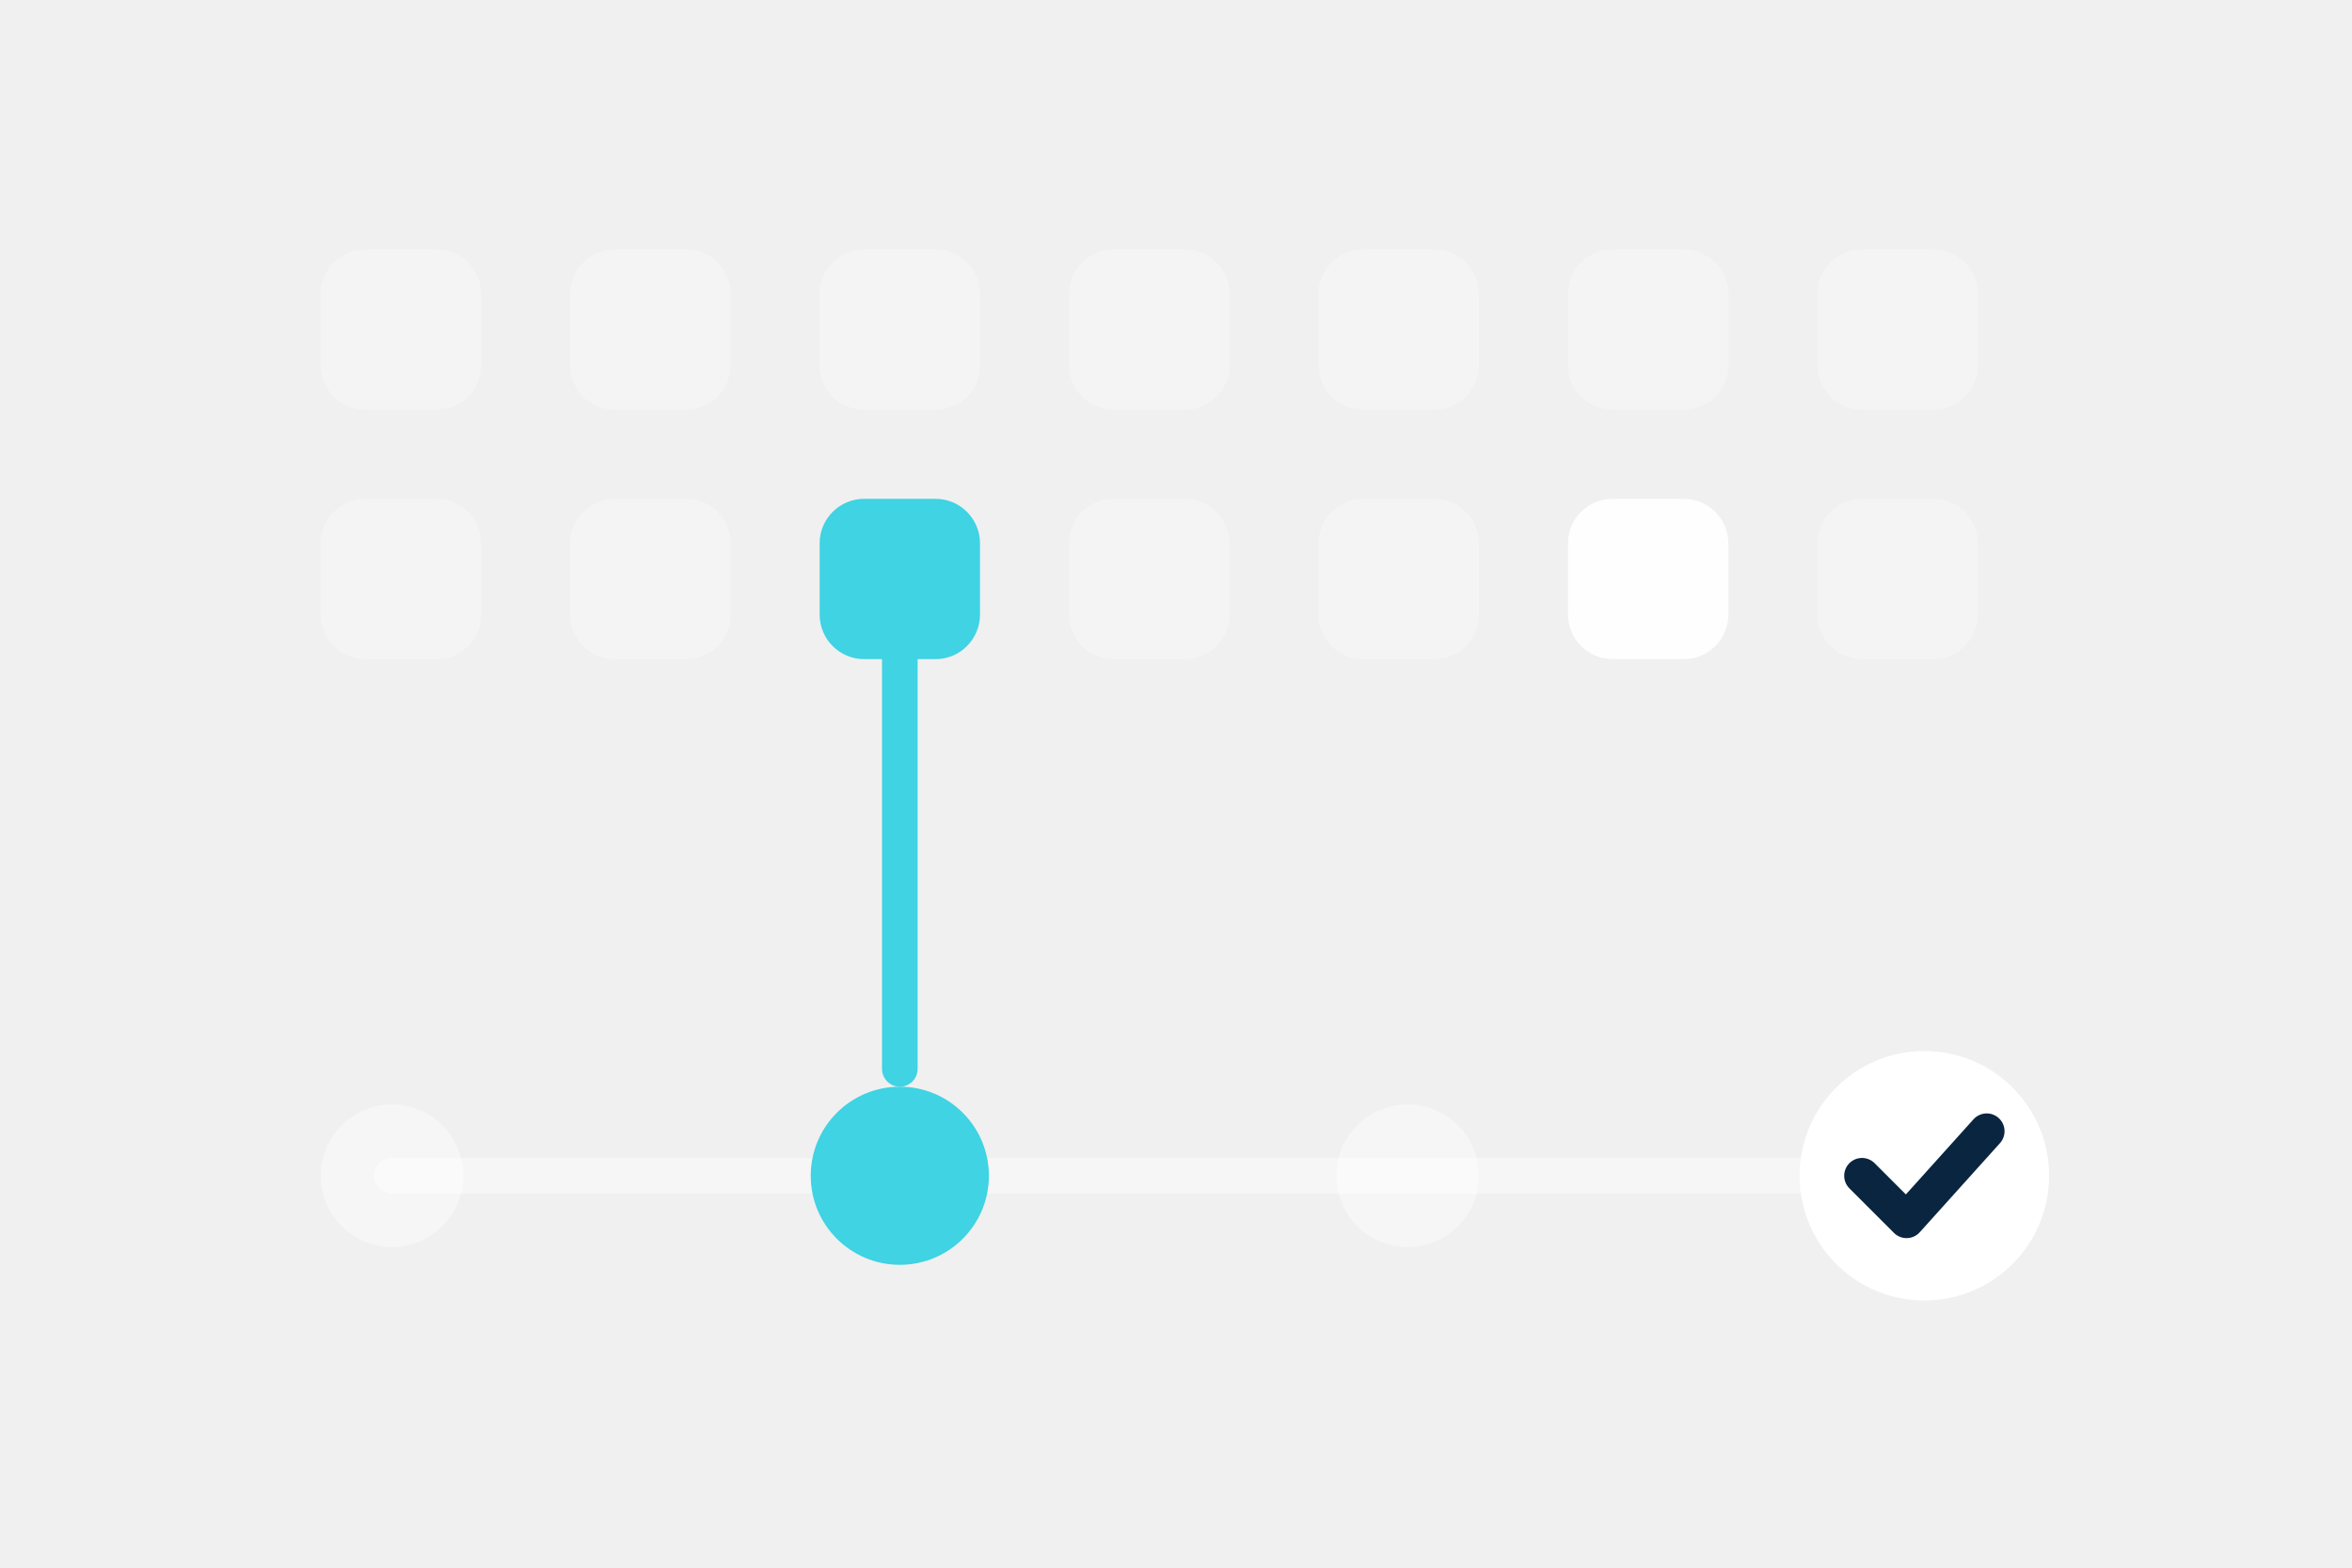
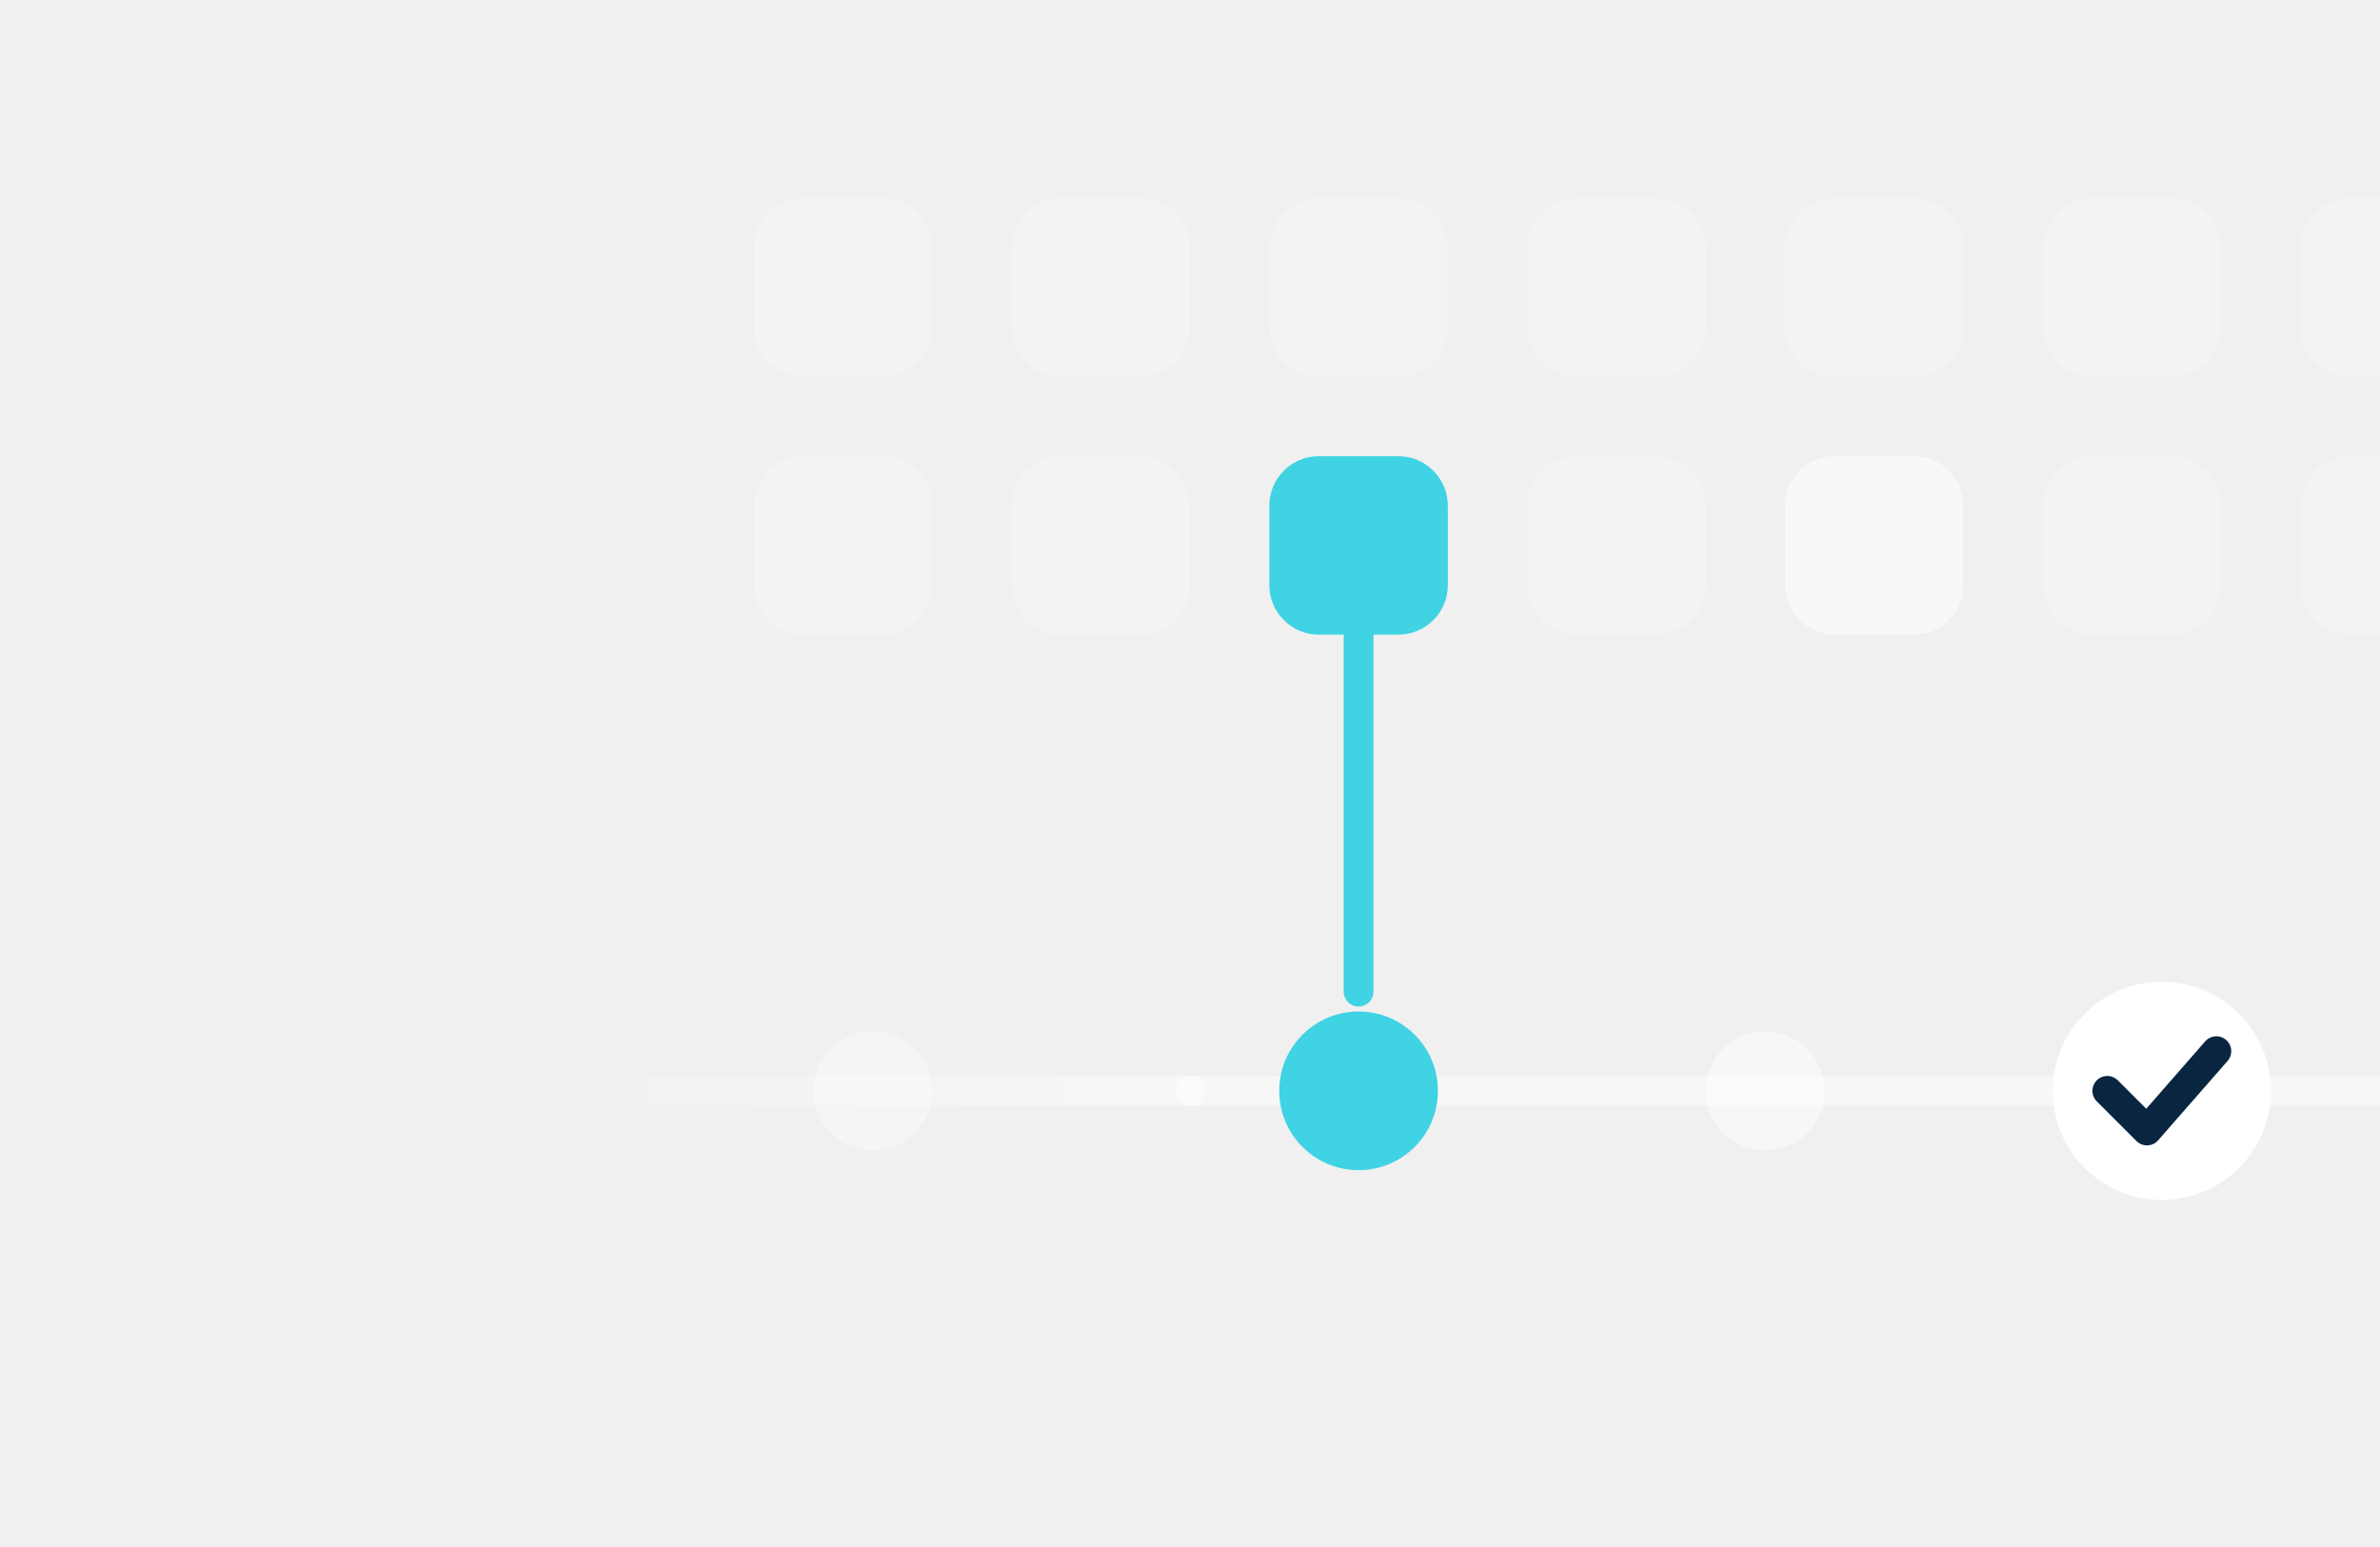
- <svg xmlns="http://www.w3.org/2000/svg" viewBox="0 0 132 88" width="132" height="88" fill="none" stroke-linecap="round" stroke-linejoin="round">
-   <g fill="rgba(255,255,255,0.3)">
-     <rect x="18" y="14" width="9" height="9" rx="2.5" />
-     <rect x="32" y="14" width="9" height="9" rx="2.5" />
-     <rect x="46" y="14" width="9" height="9" rx="2.5" />
-     <rect x="60" y="14" width="9" height="9" rx="2.5" />
-     <rect x="74" y="14" width="9" height="9" rx="2.5" />
-     <rect x="88" y="14" width="9" height="9" rx="2.5" />
-     <rect x="102" y="14" width="9" height="9" rx="2.5" />
-     <rect x="18" y="28" width="9" height="9" rx="2.5" />
-     <rect x="32" y="28" width="9" height="9" rx="2.5" />
-     <rect x="60" y="28" width="9" height="9" rx="2.5" />
-     <rect x="74" y="28" width="9" height="9" rx="2.5" />
-     <rect x="102" y="28" width="9" height="9" rx="2.5" />
+ <svg xmlns="http://www.w3.org/2000/svg" viewBox="0 0 240 156" width="240" height="156" fill="none" stroke-linecap="round" stroke-linejoin="round">
+   <defs>
+     <linearGradient id="fade" x1="50" y1="0" x2="120" y2="0" gradientUnits="userSpaceOnUse">
+       <stop offset="0" stop-color="#fff" stop-opacity="0" />
+       <stop offset="1" stop-color="#fff" stop-opacity="0.45" />
+     </linearGradient>
+   </defs>
+   <g fill="rgba(255,255,255,0.22)">
+     <rect x="76" y="20" width="18" height="18" rx="5" />
+     <rect x="102" y="20" width="18" height="18" rx="5" />
+     <rect x="128" y="20" width="18" height="18" rx="5" />
+     <rect x="154" y="20" width="18" height="18" rx="5" />
+     <rect x="180" y="20" width="18" height="18" rx="5" />
+     <rect x="206" y="20" width="18" height="18" rx="5" />
+     <rect x="232" y="20" width="18" height="18" rx="5" />
+     <rect x="76" y="46" width="18" height="18" rx="5" />
+     <rect x="102" y="46" width="18" height="18" rx="5" />
+     <rect x="154" y="46" width="18" height="18" rx="5" />
+     <rect x="206" y="46" width="18" height="18" rx="5" />
+     <rect x="232" y="46" width="18" height="18" rx="5" />
  </g>
-   <rect x="88" y="28" width="9" height="9" rx="2.5" fill="rgba(255,255,255,0.9)" />
-   <rect x="46" y="28" width="9" height="9" rx="2.5" fill="#3FD3E3" />
-   <path d="M50.5 37 V60" stroke="#3FD3E3" stroke-width="2" />
-   <path d="M22 66 H110" stroke="rgba(255,255,255,0.42)" stroke-width="2" />
-   <circle cx="22" cy="66" r="4" fill="rgba(255,255,255,0.42)" />
-   <circle cx="50.5" cy="66" r="5" fill="#3FD3E3" />
-   <circle cx="79" cy="66" r="4" fill="rgba(255,255,255,0.42)" />
-   <circle cx="108" cy="66" r="7" fill="#fff" />
-   <path d="M104.5 66 l2.5 2.5 l4.5 -5" stroke="#0A2540" stroke-width="2" />
+   <rect x="180" y="46" width="18" height="18" rx="5" fill="rgba(255,255,255,0.5)" />
+   <rect x="128" y="46" width="18" height="18" rx="5" fill="#3FD3E3" />
+   <path d="M137 64 V100" stroke="#3FD3E3" stroke-width="3" />
+   <path d="M50 110 H120" stroke="url(#fade)" stroke-width="3" />
+   <path d="M120 110 H250" stroke="rgba(255,255,255,0.45)" stroke-width="3" />
+   <circle cx="88" cy="110" r="6" fill="rgba(255,255,255,0.35)" />
+   <circle cx="137" cy="110" r="8" fill="#3FD3E3" />
+   <circle cx="178" cy="110" r="6" fill="rgba(255,255,255,0.45)" />
+   <circle cx="218" cy="110" r="11" fill="#fff" />
+   <path d="M212.5 110 l4 4 l7 -8" stroke="#0A2540" stroke-width="3" />
</svg>
